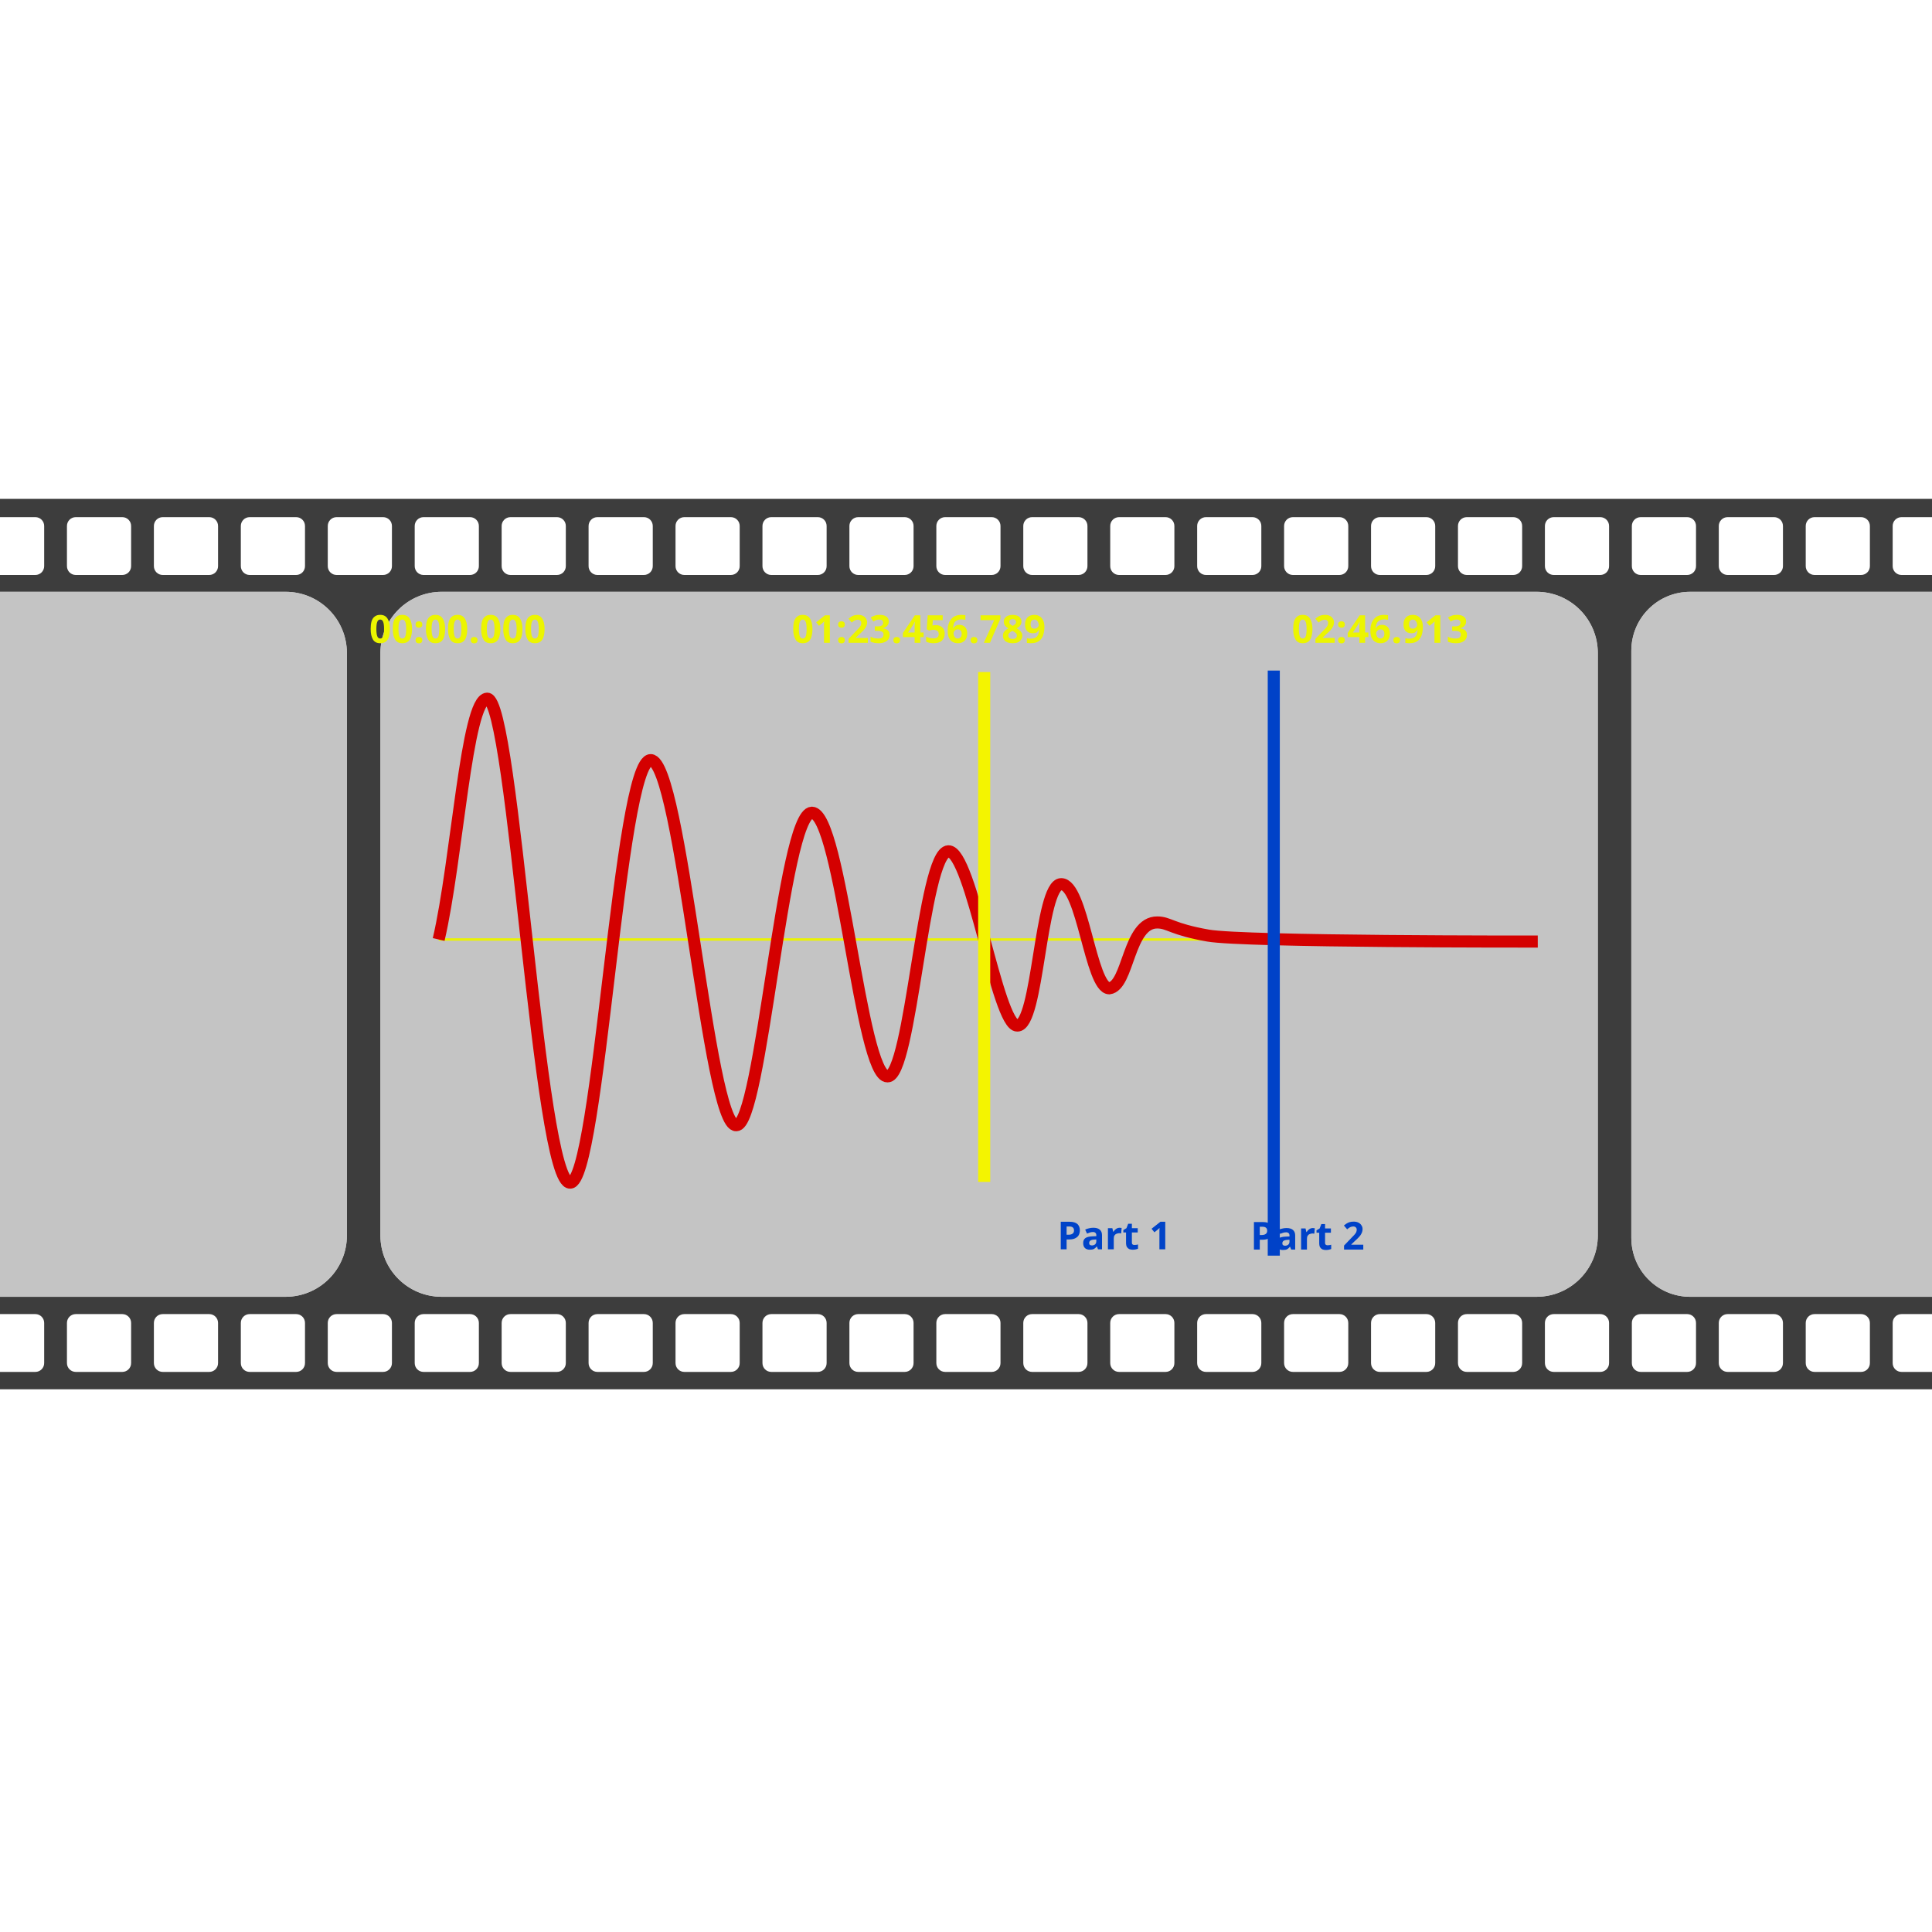
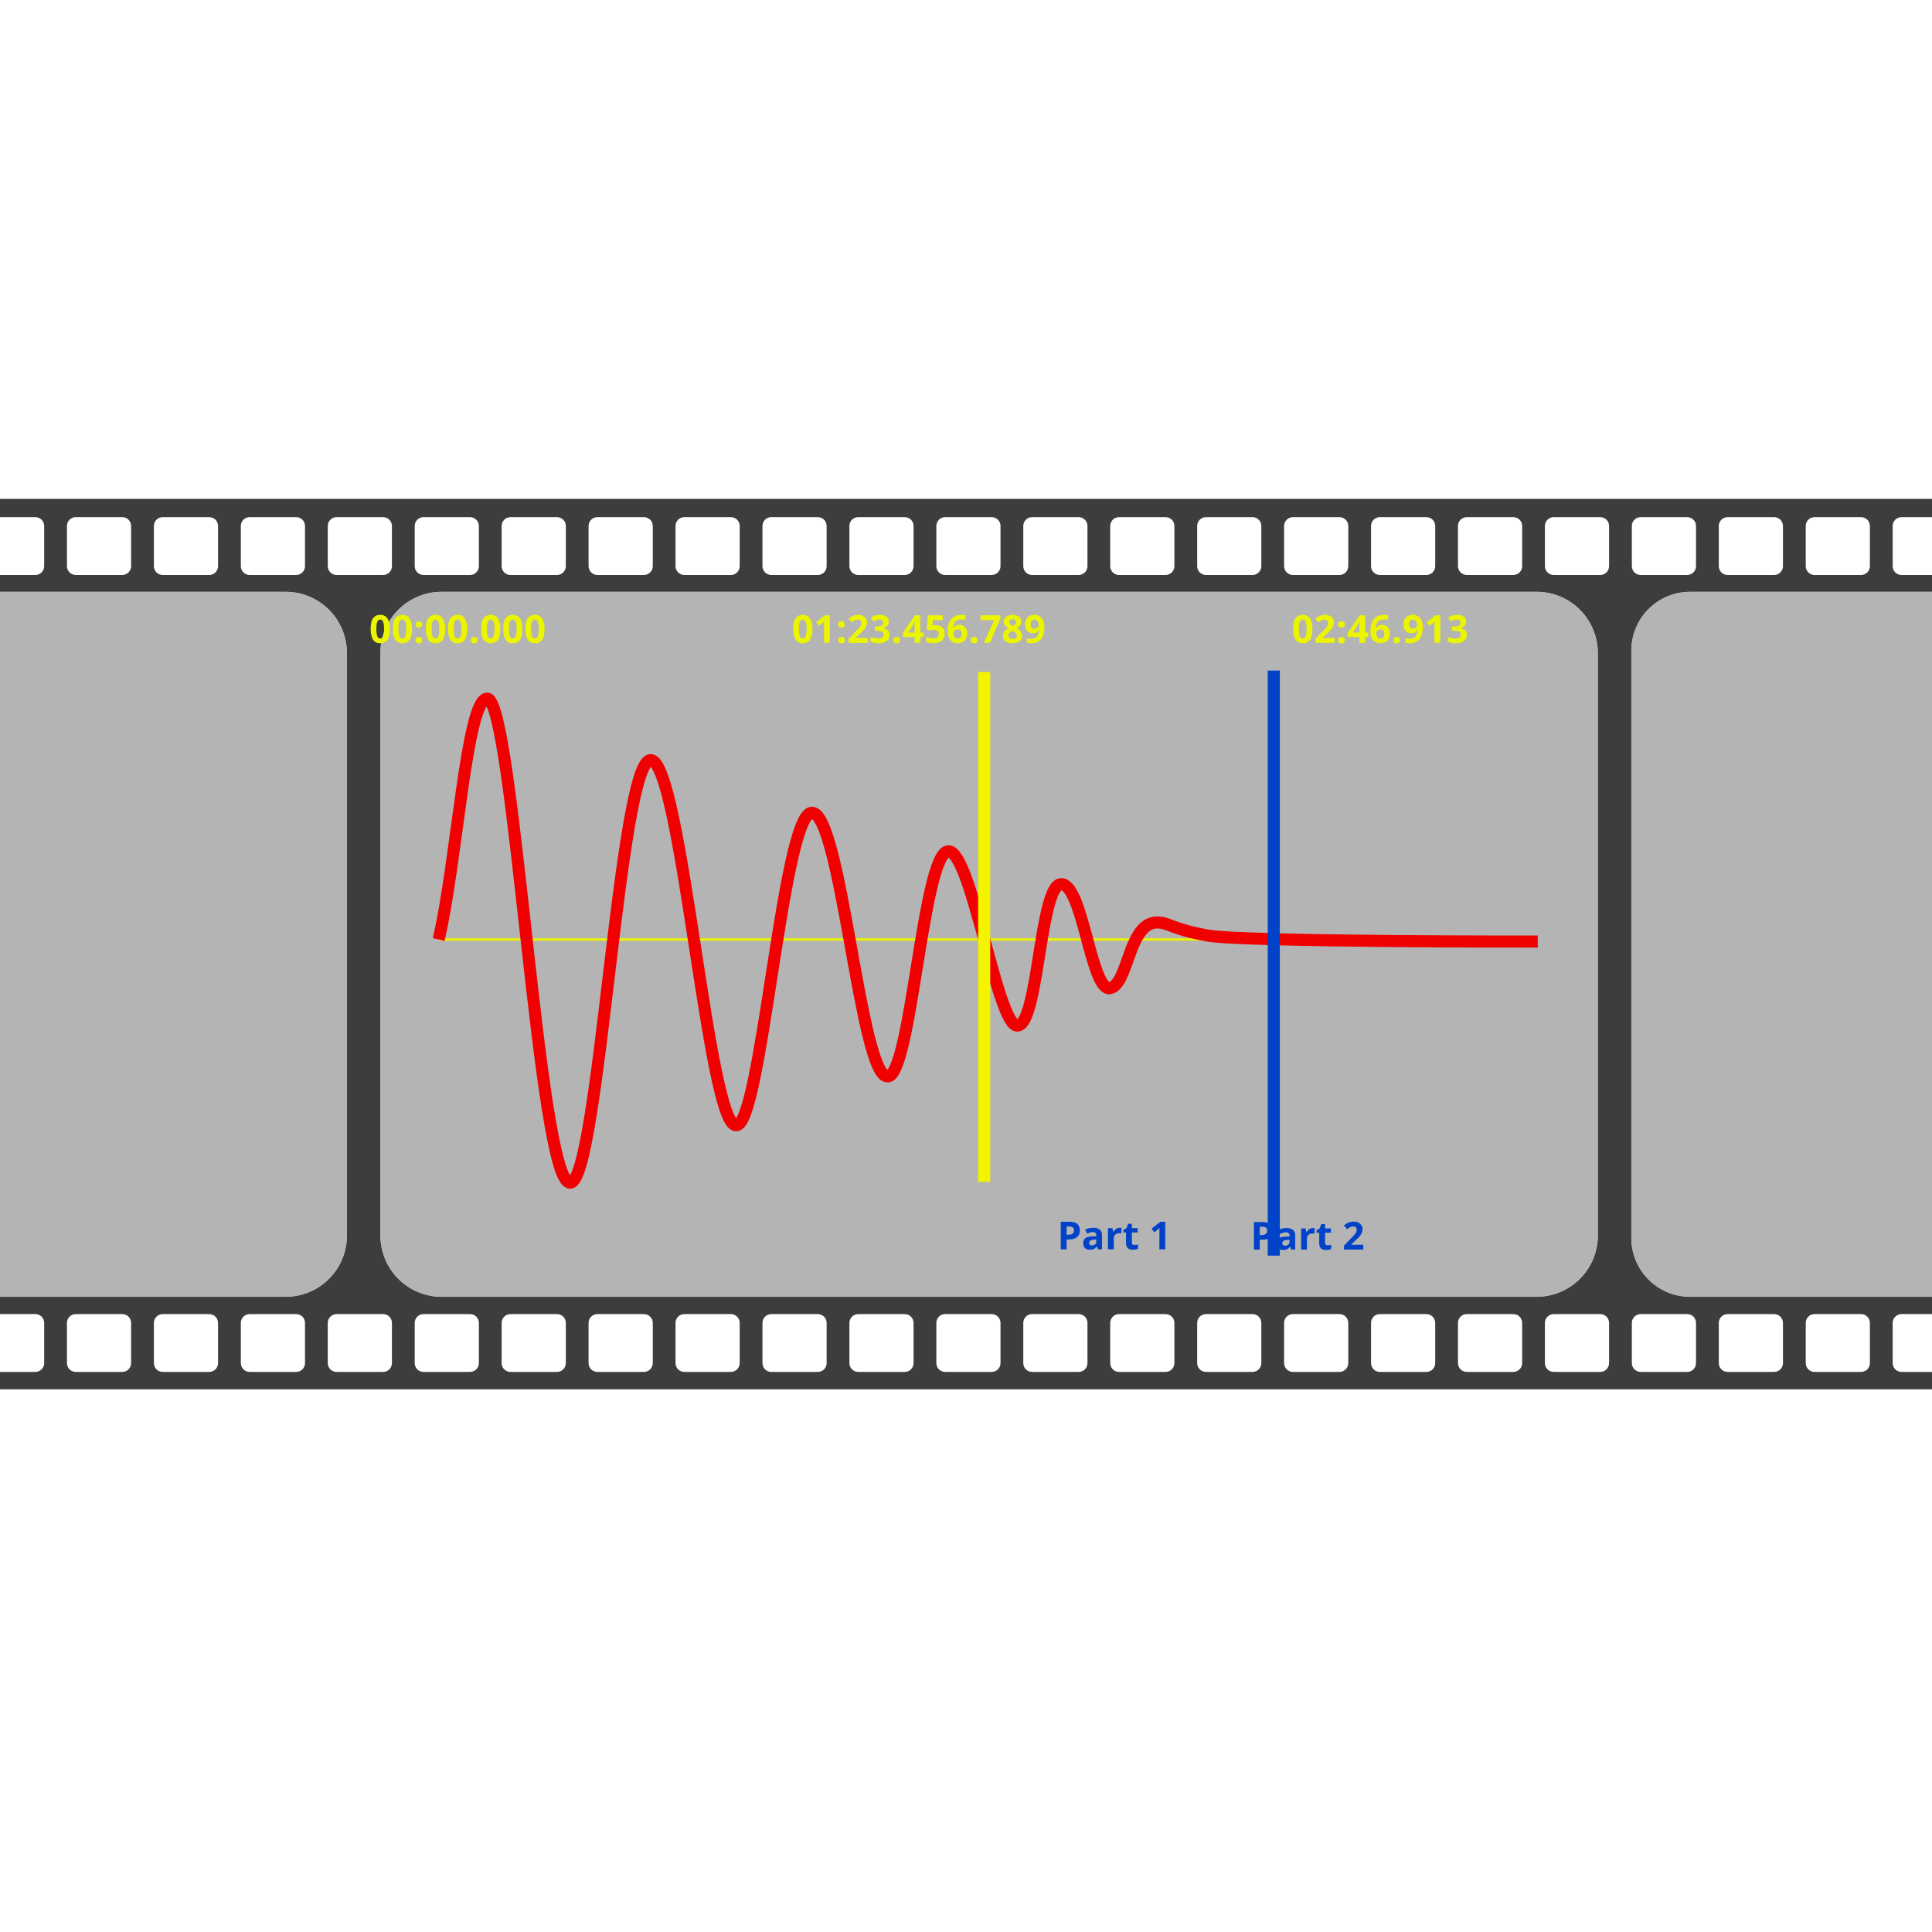
<svg xmlns="http://www.w3.org/2000/svg" xmlns:ns1="http://www.openswatchbook.org/uri/2009/osb" id="svg8" version="1.1" viewBox="0 0 211.667 211.667" height="800" width="800">
  <defs id="defs2">
    <linearGradient id="linearGradient5978" ns1:paint="solid">
      <stop style="stop-color:#000000;stop-opacity:1;" offset="0" id="stop5976" />
    </linearGradient>
  </defs>
  <g id="layer1" style="display:inline" transform="translate(0,-85.33332)">
    <path style="fill:#3d3d3d;fill-opacity:1;stroke-width:0.265" clip-path="none" d="m -28.614,139.986 v 10.183 h 59.894 c 3.726,0 6.726,3 6.726,6.726 v 63.789 c 0,3.726 -3,6.726 -6.726,6.726 h -59.894 v 10.129 H 228.9 v -1.9 h -1.523 c -0.537,0 -0.968,-0.432 -0.968,-0.968 v -4.399 c 0,-0.537 0.432,-0.968 0.968,-0.968 h 1.523 v -1.893 h -43.716 c -3.578,0 -6.459,-2.881 -6.459,-6.459 v -64.323 c 0,-3.578 2.881,-6.459 6.459,-6.459 h 43.716 v -1.843 h -1.523 c -0.537,0 -0.968,-0.432 -0.968,-0.968 v -4.399 c 0,-0.537 0.432,-0.968 0.968,-0.968 h 1.523 v -2.005 z m 27.392,2.005 h 5.094 c 0.537,0 0.968,0.432 0.968,0.968 v 4.399 c 0,0.537 -0.432,0.968 -0.968,0.968 h -5.094 c -0.537,0 -0.968,-0.432 -0.968,-0.968 v -4.399 c 0,-0.537 0.432,-0.968 0.968,-0.968 z m 9.525,0 h 5.094 c 0.537,0 0.968,0.432 0.968,0.968 v 4.399 c 0,0.537 -0.432,0.968 -0.968,0.968 H 8.303 c -0.537,0 -0.968,-0.432 -0.968,-0.968 v -4.399 c 0,-0.537 0.432,-0.968 0.968,-0.968 z m 9.525,0 h 5.094 c 0.537,0 0.968,0.432 0.968,0.968 v 4.399 c 0,0.537 -0.432,0.968 -0.968,0.968 h -5.094 c -0.537,0 -0.968,-0.432 -0.968,-0.968 v -4.399 c 0,-0.537 0.432,-0.968 0.968,-0.968 z m 9.525,0 h 5.094 c 0.537,0 0.968,0.432 0.968,0.968 v 4.399 c 0,0.537 -0.432,0.968 -0.968,0.968 h -5.094 c -0.537,0 -0.968,-0.432 -0.968,-0.968 v -4.399 c 0,-0.537 0.432,-0.968 0.968,-0.968 z m 9.525,0 h 5.094 c 0.537,0 0.968,0.432 0.968,0.968 v 4.399 c 0,0.537 -0.432,0.968 -0.968,0.968 h -5.094 c -0.537,0 -0.968,-0.432 -0.968,-0.968 v -4.399 c 0,-0.537 0.432,-0.968 0.968,-0.968 z m 9.525,0 h 5.094 c 0.537,0 0.968,0.432 0.968,0.968 v 4.399 c 0,0.537 -0.432,0.968 -0.968,0.968 h -5.094 c -0.537,0 -0.968,-0.432 -0.968,-0.968 v -4.399 c 0,-0.537 0.432,-0.968 0.968,-0.968 z m 9.525,0 h 5.094 c 0.537,0 0.969,0.432 0.969,0.968 v 4.399 c 0,0.537 -0.432,0.968 -0.969,0.968 h -5.094 c -0.537,0 -0.969,-0.432 -0.969,-0.968 v -4.399 c 0,-0.537 0.432,-0.968 0.969,-0.968 z m 9.525,0 h 5.094 c 0.537,0 0.969,0.432 0.969,0.968 v 4.399 c 0,0.537 -0.432,0.968 -0.969,0.968 h -5.094 c -0.537,0 -0.969,-0.432 -0.969,-0.968 v -4.399 c 0,-0.537 0.432,-0.968 0.969,-0.968 z m 9.525,0 h 5.094 c 0.537,0 0.968,0.432 0.968,0.968 v 4.399 c 0,0.537 -0.432,0.968 -0.968,0.968 h -5.094 c -0.537,0 -0.969,-0.432 -0.969,-0.968 v -4.399 c 0,-0.537 0.432,-0.968 0.969,-0.968 z m 9.524,0 h 5.094 c 0.537,0 0.968,0.432 0.968,0.968 v 4.399 c 0,0.537 -0.432,0.968 -0.968,0.968 h -5.094 c -0.537,0 -0.968,-0.432 -0.968,-0.968 v -4.399 c 0,-0.537 0.432,-0.968 0.968,-0.968 z m 9.525,0 h 5.094 c 0.537,0 0.968,0.432 0.968,0.968 v 4.399 c 0,0.537 -0.432,0.968 -0.968,0.968 h -5.094 c -0.537,0 -0.968,-0.432 -0.968,-0.968 v -4.399 c 0,-0.537 0.432,-0.968 0.968,-0.968 z m 9.525,0 h 5.094 c 0.537,0 0.968,0.432 0.968,0.968 v 4.399 c 0,0.537 -0.432,0.968 -0.968,0.968 h -5.094 c -0.537,0 -0.968,-0.432 -0.968,-0.968 v -4.399 c 0,-0.537 0.432,-0.968 0.968,-0.968 z m 9.525,0 h 5.094 c 0.537,0 0.968,0.432 0.968,0.968 v 4.399 c 0,0.537 -0.432,0.968 -0.968,0.968 h -5.094 c -0.537,0 -0.968,-0.432 -0.968,-0.968 v -4.399 c 0,-0.537 0.432,-0.968 0.968,-0.968 z m 9.525,0 h 5.094 c 0.537,0 0.968,0.432 0.968,0.968 v 4.399 c 0,0.537 -0.432,0.968 -0.968,0.968 h -5.094 c -0.537,0 -0.968,-0.432 -0.968,-0.968 v -4.399 c 0,-0.537 0.432,-0.968 0.968,-0.968 z m 9.525,0 h 5.094 c 0.537,0 0.968,0.432 0.968,0.968 v 4.399 c 0,0.537 -0.432,0.968 -0.968,0.968 h -5.094 c -0.537,0 -0.968,-0.432 -0.968,-0.968 v -4.399 c 0,-0.537 0.432,-0.968 0.968,-0.968 z m 9.525,0 h 5.094 c 0.537,0 0.969,0.432 0.969,0.968 v 4.399 c 0,0.537 -0.432,0.968 -0.969,0.968 h -5.094 c -0.537,0 -0.969,-0.432 -0.969,-0.968 v -4.399 c 0,-0.537 0.432,-0.968 0.969,-0.968 z m 9.525,0 h 5.094 c 0.537,0 0.969,0.432 0.969,0.968 v 4.399 c 0,0.537 -0.432,0.968 -0.969,0.968 h -5.094 c -0.537,0 -0.969,-0.432 -0.969,-0.968 v -4.399 c 0,-0.537 0.432,-0.968 0.969,-0.968 z m 9.525,0 h 5.094 c 0.537,0 0.969,0.432 0.969,0.968 v 4.399 c 0,0.537 -0.432,0.968 -0.969,0.968 h -5.094 c -0.537,0 -0.969,-0.432 -0.969,-0.968 v -4.399 c 0,-0.537 0.432,-0.968 0.969,-0.968 z m 9.524,0 h 5.094 c 0.537,0 0.968,0.432 0.968,0.968 v 4.399 c 0,0.537 -0.432,0.968 -0.968,0.968 h -5.094 c -0.537,0 -0.968,-0.432 -0.968,-0.968 v -4.399 c 0,-0.537 0.432,-0.968 0.968,-0.968 z m 9.525,0 h 5.094 c 0.537,0 0.968,0.432 0.968,0.968 v 4.399 c 0,0.537 -0.432,0.968 -0.968,0.968 h -5.094 c -0.537,0 -0.968,-0.432 -0.968,-0.968 v -4.399 c 0,-0.537 0.432,-0.968 0.968,-0.968 z m 9.525,0 h 5.094 c 0.537,0 0.968,0.432 0.968,0.968 v 4.399 c 0,0.537 -0.432,0.968 -0.968,0.968 h -5.094 c -0.537,0 -0.968,-0.432 -0.968,-0.968 v -4.399 c 0,-0.537 0.432,-0.968 0.968,-0.968 z m 9.525,0 h 5.094 c 0.537,0 0.968,0.432 0.968,0.968 v 4.399 c 0,0.537 -0.432,0.968 -0.968,0.968 h -5.094 c -0.537,0 -0.968,-0.432 -0.968,-0.968 v -4.399 c 0,-0.537 0.432,-0.968 0.968,-0.968 z m 9.525,0 h 5.094 c 0.537,0 0.968,0.432 0.968,0.968 v 4.399 c 0,0.537 -0.432,0.968 -0.968,0.968 h -5.094 c -0.537,0 -0.968,-0.432 -0.968,-0.968 v -4.399 c 0,-0.537 0.432,-0.968 0.968,-0.968 z m 9.525,0 h 5.094 c 0.537,0 0.968,0.432 0.968,0.968 v 4.399 c 0,0.537 -0.432,0.968 -0.968,0.968 h -5.094 c -0.537,0 -0.968,-0.432 -0.968,-0.968 v -4.399 c 0,-0.537 0.432,-0.968 0.968,-0.968 z M 48.402,150.169 H 168.329 c 3.726,0 6.726,3 6.726,6.726 v 63.789 c 0,3.726 -3,6.726 -6.726,6.726 H 48.402 c -3.726,0 -6.726,-3 -6.726,-6.726 v -63.789 c 0,-3.726 3,-6.726 6.726,-6.726 z m -49.624,79.134 h 5.094 c 0.537,0 0.968,0.432 0.968,0.968 v 4.399 c 0,0.537 -0.432,0.968 -0.968,0.968 h -5.094 c -0.537,0 -0.968,-0.432 -0.968,-0.968 v -4.399 c 0,-0.537 0.432,-0.968 0.968,-0.968 z m 9.525,0 h 5.094 c 0.537,0 0.968,0.432 0.968,0.968 v 4.399 c 0,0.537 -0.432,0.968 -0.968,0.968 H 8.303 c -0.537,0 -0.968,-0.432 -0.968,-0.968 v -4.399 c 0,-0.537 0.432,-0.968 0.968,-0.968 z m 9.525,0 h 5.094 c 0.537,0 0.968,0.432 0.968,0.968 v 4.399 c 0,0.537 -0.432,0.968 -0.968,0.968 h -5.094 c -0.537,0 -0.968,-0.432 -0.968,-0.968 v -4.399 c 0,-0.537 0.432,-0.968 0.968,-0.968 z m 9.525,0 h 5.094 c 0.537,0 0.968,0.432 0.968,0.968 v 4.399 c 0,0.537 -0.432,0.968 -0.968,0.968 h -5.094 c -0.537,0 -0.968,-0.432 -0.968,-0.968 v -4.399 c 0,-0.537 0.432,-0.968 0.968,-0.968 z m 9.525,0 h 5.094 c 0.537,0 0.968,0.432 0.968,0.968 v 4.399 c 0,0.537 -0.432,0.968 -0.968,0.968 h -5.094 c -0.537,0 -0.968,-0.432 -0.968,-0.968 v -4.399 c 0,-0.537 0.432,-0.968 0.968,-0.968 z m 9.525,0 h 5.094 c 0.537,0 0.968,0.432 0.968,0.968 v 4.399 c 0,0.537 -0.432,0.968 -0.968,0.968 h -5.094 c -0.537,0 -0.968,-0.432 -0.968,-0.968 v -4.399 c 0,-0.537 0.432,-0.968 0.968,-0.968 z m 9.525,0 h 5.094 c 0.537,0 0.969,0.432 0.969,0.968 v 4.399 c 0,0.537 -0.432,0.968 -0.969,0.968 h -5.094 c -0.537,0 -0.969,-0.432 -0.969,-0.968 v -4.399 c 0,-0.537 0.432,-0.968 0.969,-0.968 z m 9.525,0 h 5.094 c 0.537,0 0.969,0.432 0.969,0.968 v 4.399 c 0,0.537 -0.432,0.968 -0.969,0.968 h -5.094 c -0.537,0 -0.969,-0.432 -0.969,-0.968 v -4.399 c 0,-0.537 0.432,-0.968 0.969,-0.968 z m 9.525,0 h 5.094 c 0.537,0 0.968,0.432 0.968,0.968 v 4.399 c 0,0.537 -0.432,0.968 -0.968,0.968 h -5.094 c -0.537,0 -0.969,-0.432 -0.969,-0.968 v -4.399 c 0,-0.537 0.432,-0.968 0.969,-0.968 z m 9.524,0 h 5.094 c 0.537,0 0.968,0.432 0.968,0.968 v 4.399 c 0,0.537 -0.432,0.968 -0.968,0.968 h -5.094 c -0.537,0 -0.968,-0.432 -0.968,-0.968 v -4.399 c 0,-0.537 0.432,-0.968 0.968,-0.968 z m 9.525,0 h 5.094 c 0.537,0 0.968,0.432 0.968,0.968 v 4.399 c 0,0.537 -0.432,0.968 -0.968,0.968 h -5.094 c -0.537,0 -0.968,-0.432 -0.968,-0.968 v -4.399 c 0,-0.537 0.432,-0.968 0.968,-0.968 z m 9.525,0 h 5.094 c 0.537,0 0.968,0.432 0.968,0.968 v 4.399 c 0,0.537 -0.432,0.968 -0.968,0.968 h -5.094 c -0.537,0 -0.968,-0.432 -0.968,-0.968 v -4.399 c 0,-0.537 0.432,-0.968 0.968,-0.968 z m 9.525,0 h 5.094 c 0.537,0 0.968,0.432 0.968,0.968 v 4.399 c 0,0.537 -0.432,0.968 -0.968,0.968 h -5.094 c -0.537,0 -0.968,-0.432 -0.968,-0.968 v -4.399 c 0,-0.537 0.432,-0.968 0.968,-0.968 z m 9.525,0 h 5.094 c 0.537,0 0.968,0.432 0.968,0.968 v 4.399 c 0,0.537 -0.432,0.968 -0.968,0.968 h -5.094 c -0.537,0 -0.968,-0.432 -0.968,-0.968 v -4.399 c 0,-0.537 0.432,-0.968 0.968,-0.968 z m 9.525,0 h 5.094 c 0.537,0 0.968,0.432 0.968,0.968 v 4.399 c 0,0.537 -0.432,0.968 -0.968,0.968 h -5.094 c -0.537,0 -0.968,-0.432 -0.968,-0.968 v -4.399 c 0,-0.537 0.432,-0.968 0.968,-0.968 z m 9.525,0 h 5.094 c 0.537,0 0.969,0.432 0.969,0.968 v 4.399 c 0,0.537 -0.432,0.968 -0.969,0.968 h -5.094 c -0.537,0 -0.969,-0.432 -0.969,-0.968 v -4.399 c 0,-0.537 0.432,-0.968 0.969,-0.968 z m 9.525,0 h 5.094 c 0.537,0 0.969,0.432 0.969,0.968 v 4.399 c 0,0.537 -0.432,0.968 -0.969,0.968 h -5.094 c -0.537,0 -0.969,-0.432 -0.969,-0.968 v -4.399 c 0,-0.537 0.432,-0.968 0.969,-0.968 z m 9.525,0 h 5.094 c 0.537,0 0.969,0.432 0.969,0.968 v 4.399 c 0,0.537 -0.432,0.968 -0.969,0.968 h -5.094 c -0.537,0 -0.969,-0.432 -0.969,-0.968 v -4.399 c 0,-0.537 0.432,-0.968 0.969,-0.968 z m 9.524,0 h 5.094 c 0.537,0 0.968,0.432 0.968,0.968 v 4.399 c 0,0.537 -0.432,0.968 -0.968,0.968 h -5.094 c -0.537,0 -0.968,-0.432 -0.968,-0.968 v -4.399 c 0,-0.537 0.432,-0.968 0.968,-0.968 z m 9.525,0 h 5.094 c 0.537,0 0.968,0.432 0.968,0.968 v 4.399 c 0,0.537 -0.432,0.968 -0.968,0.968 h -5.094 c -0.537,0 -0.968,-0.432 -0.968,-0.968 v -4.399 c 0,-0.537 0.432,-0.968 0.968,-0.968 z m 9.525,0 h 5.094 c 0.537,0 0.968,0.432 0.968,0.968 v 4.399 c 0,0.537 -0.432,0.968 -0.968,0.968 h -5.094 c -0.537,0 -0.968,-0.432 -0.968,-0.968 v -4.399 c 0,-0.537 0.432,-0.968 0.968,-0.968 z m 9.525,0 h 5.094 c 0.537,0 0.968,0.432 0.968,0.968 v 4.399 c 0,0.537 -0.432,0.968 -0.968,0.968 h -5.094 c -0.537,0 -0.968,-0.432 -0.968,-0.968 v -4.399 c 0,-0.537 0.432,-0.968 0.968,-0.968 z m 9.525,0 h 5.094 c 0.537,0 0.968,0.432 0.968,0.968 v 4.399 c 0,0.537 -0.432,0.968 -0.968,0.968 h -5.094 c -0.537,0 -0.968,-0.432 -0.968,-0.968 v -4.399 c 0,-0.537 0.432,-0.968 0.968,-0.968 z m 9.525,0 h 5.094 c 0.537,0 0.968,0.432 0.968,0.968 v 4.399 c 0,0.537 -0.432,0.968 -0.968,0.968 h -5.094 c -0.537,0 -0.968,-0.432 -0.968,-0.968 v -4.399 c 0,-0.537 0.432,-0.968 0.968,-0.968 z" id="rect6020" />
  </g>
  <g id="layer3" style="display:inline" transform="translate(0,-85.33332)">
-     <rect id="rect3713" width="133.379" height="77.241" x="41.676" y="150.168" style="opacity:1;fill:#b4b4b4;fill-opacity:0.784;stroke:none;stroke-width:0.441" ry="6.726" />
-     <rect id="rect3713-3" width="132.711" height="77.241" x="178.725" y="150.168" style="opacity:1;fill:#b4b4b4;fill-opacity:0.784;stroke:none;stroke-width:0.44" ry="6.459" />
-     <rect id="rect3713-6" width="132.711" height="77.241" x="-94.705" y="150.168" style="opacity:1;fill:#b4b4b4;fill-opacity:0.786;stroke:none;stroke-width:0.44" ry="6.726" />
+     <rect id="rect3713" width="133.379" height="77.241" x="41.676" y="150.168" style="opacity:1;fill:#a0a0a0;fill-opacity:0.784;stroke:none;stroke-width:0.441" ry="6.726" />
+     <rect id="rect3713-3" width="132.711" height="77.241" x="178.725" y="150.168" style="opacity:1;fill:#a0a0a0;fill-opacity:0.784;stroke:none;stroke-width:0.44" ry="6.459" />
+     <rect id="rect3713-6" width="132.711" height="77.241" x="-94.705" y="150.168" style="opacity:1;fill:#a0a0a0;fill-opacity:0.784;stroke:none;stroke-width:0.44" ry="6.726" />
  </g>
  <g id="layer4" style="display:inline" transform="translate(0,-85.33332)">
    <path style="fill:none;stroke:#ebf400;stroke-width:0.265px;stroke-linecap:butt;stroke-linejoin:miter;stroke-opacity:1" d="M 48.06,188.262 H 139.082" id="path1069" />
-     <path style="fill:none;stroke:#d40000;stroke-width:1.323;stroke-linecap:butt;stroke-linejoin:miter;stroke-miterlimit:4;stroke-dasharray:none;stroke-opacity:1" d="m 48.06,188.262 c 2.022,-8.652 3.045,-26.311 5.315,-26.383 2.898,0.012 5.647,53.193 9.092,53.021 3.125,0.03 5.382,-46.259 8.823,-46.29 3.348,0.079 6.323,40.195 9.37,40 2.737,0.135 5.106,-34.121 8.29,-34.24 3.206,0.059 5.336,28.98 8.287,28.89 2.584,0.077 3.875,-24.537 6.666,-24.66 2.511,-0.071 5.366,19.131 7.545,19.092 2.318,0.057 2.469,-15.425 4.81,-15.492 2.348,-0.013 3.229,11.348 5.267,11.412 2.144,-0.266 2.051,-7.252 5.274,-7.216 1.286,0.006 1.54,0.734 5.559,1.439 4.019,0.705 36.117,0.654 36.117,0.654" id="path12289" />
+     <path style="fill:none;stroke:#f00000;stroke-width:1.323;stroke-linecap:butt;stroke-linejoin:miter;stroke-miterlimit:4;stroke-dasharray:none;stroke-opacity:1;fill-opacity:0.784" d="m 48.06,188.262 c 2.022,-8.652 3.045,-26.311 5.315,-26.383 2.898,0.012 5.647,53.193 9.092,53.021 3.125,0.03 5.382,-46.259 8.823,-46.29 3.348,0.079 6.323,40.195 9.37,40 2.737,0.135 5.106,-34.121 8.29,-34.24 3.206,0.059 5.336,28.98 8.287,28.89 2.584,0.077 3.875,-24.537 6.666,-24.66 2.511,-0.071 5.366,19.131 7.545,19.092 2.318,0.057 2.469,-15.425 4.81,-15.492 2.348,-0.013 3.229,11.348 5.267,11.412 2.144,-0.266 2.051,-7.252 5.274,-7.216 1.286,0.006 1.54,0.734 5.559,1.439 4.019,0.705 36.117,0.654 36.117,0.654" id="path12289" />
  </g>
  <g id="layer5" style="display:inline" transform="translate(0,-85.33332)">
    <text xml:space="preserve" style="font-style:normal;font-weight:bold;font-size:10.583px;line-height:1.25;font-family:sans-serif;text-align:center;letter-spacing:0px;word-spacing:0px;text-anchor:middle;fill:#ecf500;fill-opacity:1;stroke:none;stroke-width:0.265;stroke-opacity:1;-inkscape-font-specification:'sans-serif Bold';font-stretch:normal;font-variant:normal;" x="57.015" y="155.754" id="text12294">
      <tspan id="tspan12292" x="57.015" y="155.754" style="font-size:4.233px;text-align:center;text-anchor:middle;fill:#ecf500;fill-opacity:1;stroke:none;stroke-width:0.265;stroke-opacity:1;-inkscape-font-specification:'sans-serif Bold';font-family:sans-serif;font-weight:bold;font-style:normal;font-stretch:normal;font-variant:normal;">00:00.000</tspan>
    </text>
    <text id="text12316" y="155.754" x="158.085" style="font-style:normal;font-weight:bold;font-size:10.583px;line-height:1.25;font-family:sans-serif;text-align:center;letter-spacing:0px;word-spacing:0px;text-anchor:middle;fill:#ecf500;fill-opacity:1;stroke:none;stroke-width:0.265;stroke-opacity:1;-inkscape-font-specification:'sans-serif Bold';font-stretch:normal;font-variant:normal;" xml:space="preserve">
      <tspan style="font-size:4.233px;text-align:center;text-anchor:middle;fill:#ecf500;fill-opacity:1;stroke:none;stroke-width:0.265;stroke-opacity:1;-inkscape-font-specification:'sans-serif Bold';font-family:sans-serif;font-weight:bold;font-style:normal;font-stretch:normal;font-variant:normal;" y="155.754" x="158.085" id="tspan12314">02:46.913</tspan>
    </text>
    <text xml:space="preserve" style="font-style:normal;font-weight:bold;font-size:10.583px;line-height:1.25;font-family:sans-serif;text-align:center;letter-spacing:0px;word-spacing:0px;text-anchor:middle;fill:#ecf500;fill-opacity:1;stroke:none;stroke-width:0.265;stroke-opacity:1;-inkscape-font-specification:'sans-serif Bold';font-stretch:normal;font-variant:normal;" x="107.544" y="155.754" id="text12320">
      <tspan id="tspan12318" x="107.544" y="155.754" style="font-size:4.233px;text-align:center;text-anchor:middle;fill:#ecf500;fill-opacity:1;stroke:none;stroke-width:0.265;stroke-opacity:1;-inkscape-font-specification:'sans-serif Bold';font-family:sans-serif;font-weight:bold;font-style:normal;font-stretch:normal;font-variant:normal;">01:23.456.789</tspan>
    </text>
    <path style="fill:none;fill-opacity:1;stroke:#f4f400;stroke-width:1.323;stroke-linecap:butt;stroke-linejoin:miter;stroke-miterlimit:4;stroke-dasharray:none;stroke-opacity:1" d="m 107.827,158.962 v 55.86" id="path12322" />
    <path style="fill:none;fill-opacity:1;stroke:#0042c8;stroke-width:1.323;stroke-linecap:butt;stroke-linejoin:miter;stroke-miterlimit:4;stroke-dasharray:none;stroke-opacity:1" d="m 139.553,158.801 v 64.099" id="path12322-9" />
    <text id="text12316-4" y="222.207" x="128.966" style="font-style:normal;font-weight:bold;font-size:10.583px;line-height:1.25;font-family:sans-serif;text-align:center;letter-spacing:0px;word-spacing:0px;text-anchor:middle;fill:#0043c8;fill-opacity:1;stroke:none;stroke-width:0.265;-inkscape-font-specification:'sans-serif Bold';font-stretch:normal;font-variant:normal;" xml:space="preserve">
      <tspan style="font-size:4.233px;text-align:center;text-anchor:middle;fill:#0043c8;fill-opacity:1;stroke:none;stroke-width:0.265;stroke-opacity:1;-inkscape-font-specification:'sans-serif Bold';font-family:sans-serif;font-weight:bold;font-style:normal;font-stretch:normal;font-variant:normal;" y="222.207" x="128.966" id="tspan12314-9">Part 1</tspan>
    </text>
    <text xml:space="preserve" style="font-style:normal;font-weight:bold;font-size:10.583px;line-height:1.25;font-family:sans-serif;text-align:center;letter-spacing:0px;word-spacing:0px;text-anchor:middle;fill:#0042c8;fill-opacity:1;stroke:none;stroke-width:0.265;-inkscape-font-specification:'sans-serif Bold';font-stretch:normal;font-variant:normal;" x="150.133" y="222.235" id="text12359">
      <tspan id="tspan12357" x="150.133" y="222.235" style="font-size:4.233px;text-align:center;text-anchor:middle;fill:#0042c8;fill-opacity:1;stroke:none;stroke-width:0.265;stroke-opacity:1;-inkscape-font-specification:'sans-serif Bold';font-family:sans-serif;font-weight:bold;font-style:normal;font-stretch:normal;font-variant:normal;">Part 2</tspan>
    </text>
  </g>
</svg>
